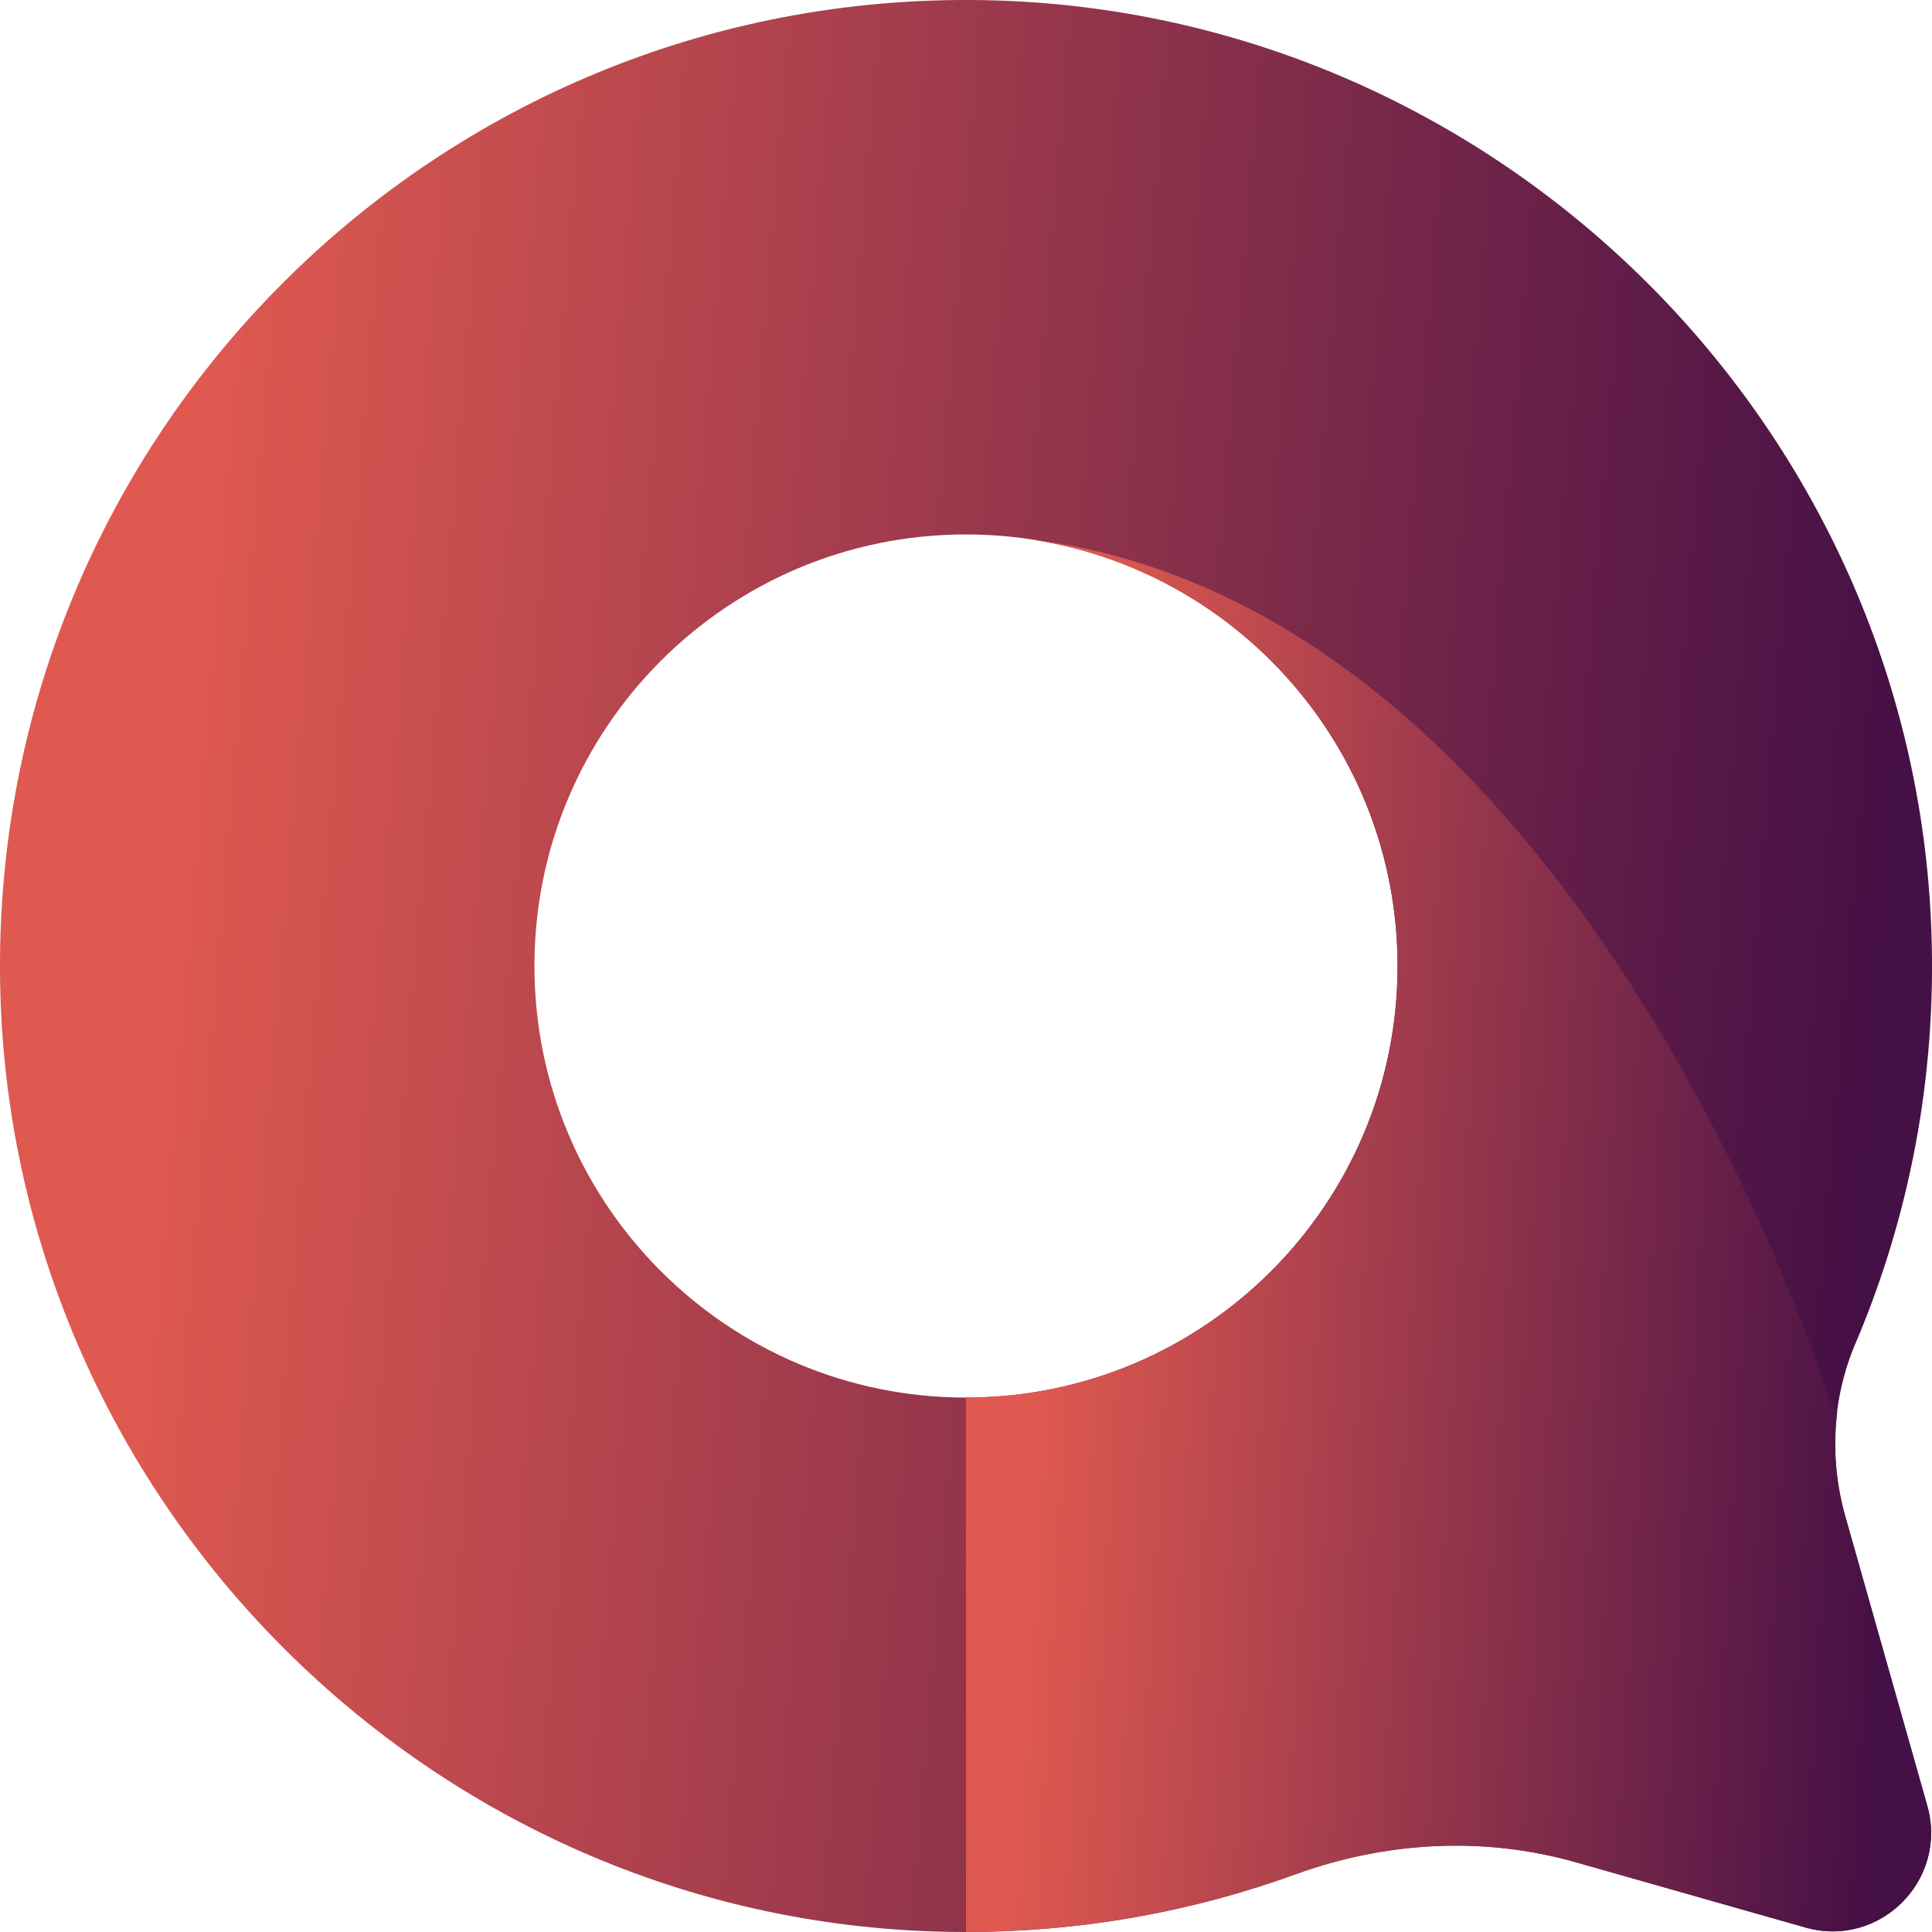
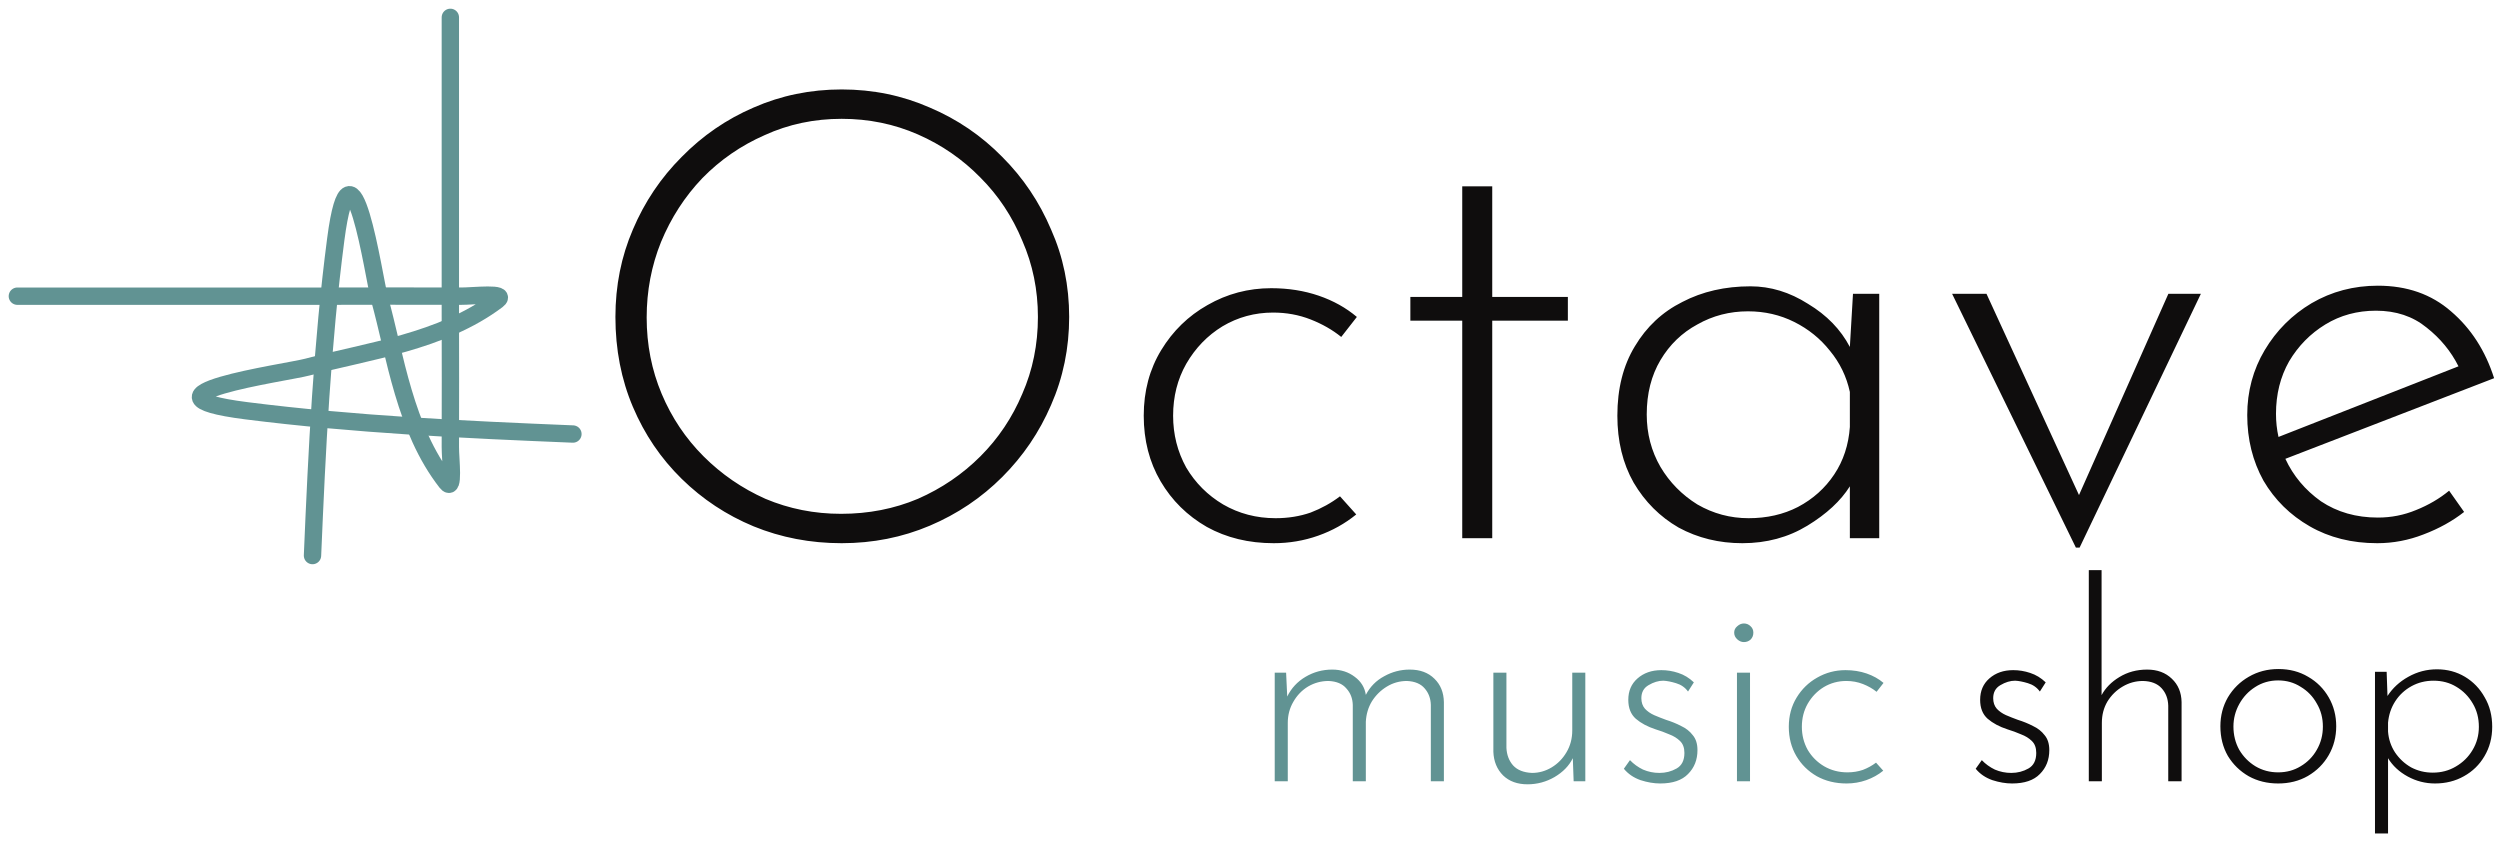
- <svg xmlns="http://www.w3.org/2000/svg" width="40" height="40" viewBox="0 0 40 40" fill="none">
-   <path d="M39.902 37.386L38.205 31.396C37.87 30.216 37.931 28.953 38.412 27.824C39.525 25.211 40.097 22.315 39.987 19.273C39.61 8.71 30.928 0.191 20.362 0.003C9.029 -0.198 -0.198 9.029 0.003 20.362C0.191 30.928 8.71 39.61 19.27 39.987C21.928 40.082 24.475 39.656 26.82 38.804C28.689 38.126 30.718 38.01 32.628 38.555L37.38 39.905C38.917 40.343 40.337 38.923 39.902 37.386ZM11.065 20C11.065 15.065 15.065 11.065 20 11.065C24.934 11.065 28.935 15.065 28.935 20C28.935 24.934 24.934 28.935 20 28.935C15.065 28.935 11.065 24.934 11.065 20Z" fill="url(#paint0_linear)" />
-   <path d="M37.892 29.02C37.892 29.02 37.822 28.798 37.685 28.403C36.62 25.385 31.442 12.318 21.205 11.15C25.57 11.737 28.935 15.476 28.935 20C28.935 24.934 24.935 28.935 20 28.935V39.997C22.394 39.997 24.691 39.58 26.821 38.807C28.689 38.129 30.718 38.013 32.629 38.558L37.381 39.909C38.917 40.344 40.338 38.926 39.903 37.387L38.205 31.396C38.004 30.694 37.95 29.957 38.038 29.242L37.892 29.02Z" fill="url(#paint1_linear)" />
-   <defs>
-     <linearGradient id="paint0_linear" x1="4.852" y1="-0" x2="40.375" y2="2.97" gradientUnits="userSpaceOnUse">
-       <stop stop-color="#DF5950" />
-       <stop offset="1" stop-color="#451046" />
-     </linearGradient>
-     <linearGradient id="paint1_linear" x1="22.424" y1="11.15" x2="40.234" y2="12.181" gradientUnits="userSpaceOnUse">
-       <stop stop-color="#DF5950" />
-       <stop offset="1" stop-color="#451046" />
-     </linearGradient>
-   </defs>
+ <svg xmlns="http://www.w3.org/2000/svg" width="144" height="49" viewBox="0 0 144 49" fill="none">
+   <path d="M74.08 38.744L74.144 40.12C74.379 39.64 74.731 39.261 75.2 38.984C75.669 38.707 76.181 38.568 76.736 38.568C77.237 38.568 77.669 38.707 78.032 38.984C78.395 39.251 78.608 39.597 78.672 40.024C78.917 39.555 79.269 39.197 79.728 38.952C80.187 38.696 80.677 38.568 81.2 38.568C81.797 38.568 82.272 38.744 82.624 39.096C82.976 39.437 83.157 39.885 83.168 40.44V45H82.416V40.6C82.405 40.227 82.288 39.912 82.064 39.656C81.84 39.389 81.499 39.245 81.04 39.224C80.624 39.224 80.24 39.331 79.888 39.544C79.536 39.757 79.248 40.04 79.024 40.392C78.811 40.744 78.693 41.139 78.672 41.576V45H77.92V40.6C77.909 40.227 77.787 39.912 77.552 39.656C77.328 39.389 76.987 39.245 76.528 39.224C76.101 39.224 75.707 39.331 75.344 39.544C74.992 39.757 74.709 40.051 74.496 40.424C74.283 40.787 74.176 41.192 74.176 41.64V45H73.424V38.744H74.08ZM87.986 45.176C87.399 45.176 86.93 45.005 86.578 44.664C86.226 44.312 86.039 43.859 86.018 43.304V38.744H86.77V43.08C86.791 43.485 86.919 43.821 87.154 44.088C87.399 44.355 87.762 44.499 88.242 44.52C88.647 44.52 89.026 44.413 89.378 44.2C89.73 43.987 90.012 43.699 90.226 43.336C90.45 42.963 90.562 42.541 90.562 42.072V38.744H91.314V45H90.642L90.594 43.672C90.38 44.109 90.028 44.472 89.538 44.76C89.058 45.037 88.54 45.176 87.986 45.176ZM95.63 45.128C95.268 45.128 94.889 45.064 94.494 44.936C94.1 44.797 93.78 44.579 93.534 44.28L93.886 43.784C94.1 44.008 94.35 44.189 94.638 44.328C94.937 44.456 95.252 44.52 95.582 44.52C95.945 44.52 96.276 44.435 96.574 44.264C96.873 44.093 97.022 43.795 97.022 43.368C97.022 43.069 96.937 42.84 96.766 42.68C96.606 42.52 96.398 42.392 96.142 42.296C95.897 42.189 95.636 42.093 95.358 42.008C94.9 41.859 94.521 41.656 94.222 41.4C93.934 41.144 93.79 40.781 93.79 40.312C93.79 39.8 93.966 39.389 94.318 39.08C94.681 38.76 95.14 38.6 95.694 38.6C96.025 38.6 96.35 38.653 96.67 38.76C97.001 38.867 97.3 39.048 97.566 39.304L97.23 39.832C97.06 39.597 96.83 39.437 96.542 39.352C96.265 39.267 96.02 39.219 95.806 39.208C95.529 39.208 95.246 39.293 94.958 39.464C94.681 39.624 94.542 39.875 94.542 40.216C94.542 40.461 94.612 40.664 94.75 40.824C94.889 40.973 95.065 41.096 95.278 41.192C95.502 41.288 95.732 41.379 95.966 41.464C96.276 41.56 96.564 41.677 96.83 41.816C97.108 41.944 97.332 42.12 97.502 42.344C97.684 42.557 97.774 42.845 97.774 43.208C97.774 43.763 97.593 44.221 97.23 44.584C96.878 44.947 96.345 45.128 95.63 45.128ZM100.049 38.744H100.801V45H100.049V38.744ZM99.889 36.44C99.889 36.291 99.948 36.168 100.065 36.072C100.182 35.965 100.31 35.912 100.449 35.912C100.598 35.912 100.726 35.965 100.833 36.072C100.94 36.168 100.993 36.291 100.993 36.44C100.993 36.6 100.94 36.733 100.833 36.84C100.726 36.936 100.598 36.984 100.449 36.984C100.31 36.984 100.182 36.931 100.065 36.824C99.948 36.717 99.889 36.589 99.889 36.44ZM108.475 44.392C108.187 44.627 107.861 44.808 107.499 44.936C107.136 45.064 106.757 45.128 106.363 45.128C105.723 45.128 105.152 44.989 104.651 44.712C104.149 44.424 103.755 44.035 103.467 43.544C103.179 43.053 103.035 42.493 103.035 41.864C103.035 41.235 103.184 40.675 103.483 40.184C103.781 39.693 104.176 39.309 104.667 39.032C105.168 38.744 105.712 38.6 106.299 38.6C106.736 38.6 107.141 38.664 107.515 38.792C107.888 38.92 108.213 39.101 108.491 39.336L108.091 39.848C107.867 39.667 107.605 39.517 107.307 39.4C107.008 39.283 106.688 39.224 106.347 39.224C105.877 39.224 105.445 39.341 105.051 39.576C104.667 39.811 104.357 40.131 104.123 40.536C103.899 40.931 103.787 41.373 103.787 41.864C103.787 42.344 103.899 42.787 104.123 43.192C104.357 43.587 104.672 43.901 105.067 44.136C105.472 44.371 105.92 44.488 106.411 44.488C106.731 44.488 107.029 44.44 107.307 44.344C107.584 44.237 107.835 44.099 108.059 43.928L108.475 44.392Z" fill="#619393" />
+   <path d="M35.448 18.256C35.448 16.456 35.784 14.776 36.456 13.216C37.128 11.632 38.064 10.24 39.264 9.04C40.464 7.816 41.844 6.868 43.404 6.196C44.988 5.5 46.68 5.152 48.48 5.152C50.28 5.152 51.972 5.5 53.556 6.196C55.14 6.868 56.532 7.816 57.732 9.04C58.932 10.24 59.868 11.632 60.54 13.216C61.236 14.776 61.584 16.456 61.584 18.256C61.584 20.056 61.236 21.748 60.54 23.332C59.868 24.892 58.932 26.272 57.732 27.472C56.532 28.672 55.14 29.608 53.556 30.28C51.972 30.952 50.28 31.288 48.48 31.288C46.68 31.288 44.988 30.964 43.404 30.316C41.844 29.668 40.464 28.756 39.264 27.58C38.064 26.404 37.128 25.024 36.456 23.44C35.784 21.856 35.448 20.128 35.448 18.256ZM37.248 18.292C37.248 19.852 37.536 21.316 38.112 22.684C38.688 24.052 39.492 25.252 40.524 26.284C41.556 27.316 42.744 28.132 44.088 28.732C45.456 29.308 46.908 29.596 48.444 29.596C50.028 29.596 51.504 29.308 52.872 28.732C54.24 28.132 55.44 27.316 56.472 26.284C57.504 25.252 58.308 24.052 58.884 22.684C59.484 21.316 59.784 19.84 59.784 18.256C59.784 16.696 59.484 15.232 58.884 13.864C58.308 12.472 57.504 11.26 56.472 10.228C55.44 9.172 54.24 8.344 52.872 7.744C51.504 7.144 50.04 6.844 48.48 6.844C46.896 6.844 45.42 7.156 44.052 7.78C42.684 8.38 41.484 9.208 40.452 10.264C39.444 11.32 38.652 12.544 38.076 13.936C37.524 15.304 37.248 16.756 37.248 18.292ZM78.119 29.632C77.471 30.16 76.739 30.568 75.923 30.856C75.107 31.144 74.255 31.288 73.367 31.288C71.927 31.288 70.643 30.976 69.515 30.352C68.387 29.704 67.499 28.828 66.851 27.724C66.203 26.62 65.879 25.36 65.879 23.944C65.879 22.528 66.215 21.268 66.887 20.164C67.559 19.06 68.447 18.196 69.551 17.572C70.679 16.924 71.903 16.6 73.223 16.6C74.207 16.6 75.119 16.744 75.959 17.032C76.799 17.32 77.531 17.728 78.155 18.256L77.255 19.408C76.751 19 76.163 18.664 75.491 18.4C74.819 18.136 74.099 18.004 73.331 18.004C72.275 18.004 71.303 18.268 70.415 18.796C69.551 19.324 68.855 20.044 68.327 20.956C67.823 21.844 67.571 22.84 67.571 23.944C67.571 25.024 67.823 26.02 68.327 26.932C68.855 27.82 69.563 28.528 70.451 29.056C71.363 29.584 72.371 29.848 73.475 29.848C74.195 29.848 74.867 29.74 75.491 29.524C76.115 29.284 76.679 28.972 77.183 28.588L78.119 29.632ZM84.225 10.732H85.953V17.104H90.309V18.472H85.953V31H84.225V18.472H81.237V17.104H84.225V10.732ZM100.36 31.288C99.016 31.288 97.792 30.988 96.688 30.388C95.608 29.764 94.744 28.9 94.096 27.796C93.472 26.692 93.16 25.408 93.16 23.944C93.16 22.384 93.496 21.052 94.168 19.948C94.84 18.82 95.752 17.968 96.904 17.392C98.056 16.792 99.364 16.492 100.828 16.492C101.98 16.492 103.084 16.828 104.14 17.5C105.22 18.148 106.024 18.976 106.552 19.984L106.732 16.924H108.244V31H106.552V28.012C106.024 28.852 105.208 29.608 104.104 30.28C103 30.952 101.752 31.288 100.36 31.288ZM100.72 29.848C101.776 29.848 102.724 29.632 103.564 29.2C104.428 28.744 105.124 28.12 105.652 27.328C106.18 26.536 106.48 25.624 106.552 24.592V22.576C106.36 21.688 105.976 20.896 105.4 20.2C104.848 19.504 104.164 18.952 103.348 18.544C102.532 18.136 101.644 17.932 100.684 17.932C99.628 17.932 98.656 18.184 97.768 18.688C96.88 19.168 96.172 19.852 95.644 20.74C95.116 21.628 94.852 22.672 94.852 23.872C94.852 24.976 95.116 25.984 95.644 26.896C96.172 27.784 96.88 28.504 97.768 29.056C98.68 29.584 99.664 29.848 100.72 29.848ZM119.57 31.54L112.442 16.924H114.422L119.75 28.516L124.898 16.924H126.77L119.786 31.54H119.57ZM136.929 31.288C135.465 31.288 134.169 30.964 133.041 30.316C131.913 29.668 131.025 28.792 130.377 27.688C129.753 26.56 129.441 25.3 129.441 23.908C129.441 22.54 129.777 21.292 130.449 20.164C131.121 19.036 132.021 18.136 133.149 17.464C134.301 16.792 135.573 16.456 136.965 16.456C138.645 16.456 140.049 16.948 141.177 17.932C142.329 18.916 143.157 20.2 143.661 21.784L131.637 26.428C132.093 27.412 132.777 28.228 133.689 28.876C134.625 29.5 135.717 29.812 136.965 29.812C137.733 29.812 138.465 29.668 139.161 29.38C139.881 29.092 140.517 28.72 141.069 28.264L141.933 29.488C141.261 30.016 140.481 30.448 139.593 30.784C138.729 31.12 137.841 31.288 136.929 31.288ZM131.097 23.836C131.097 24.292 131.145 24.736 131.241 25.168L141.609 21.1C141.177 20.236 140.565 19.492 139.773 18.868C138.981 18.22 138.009 17.896 136.857 17.896C135.777 17.896 134.805 18.16 133.941 18.688C133.077 19.216 132.381 19.924 131.853 20.812C131.349 21.7 131.097 22.708 131.097 23.836Z" fill="#0F0D0D" />
+   <path d="M33 25C26.735 24.743 20.44 24.451 14.197 23.66C7.047 22.755 16.483 21.472 17.707 21.144C21.142 20.224 25.466 19.689 28.647 17.288C29.267 16.82 27.251 17.064 26.55 17.06C23.898 17.045 21.247 17.06 18.595 17.06C12.73 17.06 6.865 17.06 1 17.06" stroke="#619393" stroke-linecap="round" />
+   <path d="M18 32C18.257 25.931 18.549 19.833 19.34 13.784C20.245 6.858 21.528 15.999 21.856 17.184C22.776 20.512 23.311 24.701 25.712 27.783C26.18 28.384 25.936 26.43 25.94 25.751C25.955 23.183 25.94 20.614 25.94 18.046C25.94 12.364 25.94 6.682 25.94 1" stroke="#619393" stroke-linecap="round" />
+   <path d="M115.896 45.128C115.533 45.128 115.155 45.064 114.76 44.936C114.365 44.797 114.045 44.579 113.8 44.28L114.152 43.784C114.365 44.008 114.616 44.189 114.904 44.328C115.203 44.456 115.517 44.52 115.848 44.52C116.211 44.52 116.541 44.435 116.84 44.264C117.139 44.093 117.288 43.795 117.288 43.368C117.288 43.069 117.203 42.84 117.032 42.68C116.872 42.52 116.664 42.392 116.408 42.296C116.163 42.189 115.901 42.093 115.624 42.008C115.165 41.859 114.787 41.656 114.488 41.4C114.2 41.144 114.056 40.781 114.056 40.312C114.056 39.8 114.232 39.389 114.584 39.08C114.947 38.76 115.405 38.6 115.96 38.6C116.291 38.6 116.616 38.653 116.936 38.76C117.267 38.867 117.565 39.048 117.832 39.304L117.496 39.832C117.325 39.597 117.096 39.437 116.808 39.352C116.531 39.267 116.285 39.219 116.072 39.208C115.795 39.208 115.512 39.293 115.224 39.464C114.947 39.624 114.808 39.875 114.808 40.216C114.808 40.461 114.877 40.664 115.016 40.824C115.155 40.973 115.331 41.096 115.544 41.192C115.768 41.288 115.997 41.379 116.232 41.464C116.541 41.56 116.829 41.677 117.096 41.816C117.373 41.944 117.597 42.12 117.768 42.344C117.949 42.557 118.04 42.845 118.04 43.208C118.04 43.763 117.859 44.221 117.496 44.584C117.144 44.947 116.611 45.128 115.896 45.128ZM120.315 45V32.84H121.051V40.04C121.275 39.624 121.616 39.277 122.075 39C122.544 38.712 123.077 38.568 123.675 38.568C124.261 38.568 124.736 38.744 125.099 39.096C125.461 39.437 125.648 39.885 125.659 40.44V45H124.891V40.648C124.88 40.243 124.752 39.907 124.507 39.64C124.261 39.373 123.904 39.235 123.435 39.224C123.019 39.224 122.629 39.331 122.267 39.544C121.904 39.757 121.611 40.045 121.387 40.408C121.173 40.771 121.067 41.181 121.067 41.64V45H120.315ZM127.894 41.832C127.894 41.224 128.038 40.669 128.326 40.168C128.625 39.667 129.025 39.272 129.526 38.984C130.038 38.685 130.609 38.536 131.238 38.536C131.878 38.536 132.449 38.685 132.95 38.984C133.451 39.272 133.846 39.667 134.134 40.168C134.422 40.669 134.566 41.224 134.566 41.832C134.566 42.44 134.422 42.995 134.134 43.496C133.846 43.997 133.446 44.397 132.934 44.696C132.433 44.984 131.862 45.128 131.222 45.128C130.593 45.128 130.027 44.989 129.526 44.712C129.025 44.424 128.625 44.035 128.326 43.544C128.038 43.043 127.894 42.472 127.894 41.832ZM128.646 41.848C128.646 42.339 128.758 42.787 128.982 43.192C129.217 43.587 129.526 43.901 129.91 44.136C130.305 44.371 130.742 44.488 131.222 44.488C131.702 44.488 132.134 44.371 132.518 44.136C132.913 43.901 133.222 43.587 133.446 43.192C133.681 42.787 133.798 42.339 133.798 41.848C133.798 41.357 133.681 40.915 133.446 40.52C133.222 40.115 132.913 39.795 132.518 39.56C132.134 39.315 131.702 39.192 131.222 39.192C130.731 39.192 130.289 39.32 129.894 39.576C129.51 39.821 129.206 40.147 128.982 40.552C128.758 40.957 128.646 41.389 128.646 41.848ZM140.255 45.128C139.7 45.128 139.178 44.995 138.687 44.728C138.196 44.461 137.818 44.109 137.551 43.672V48.008H136.799V38.696H137.471L137.519 40.088C137.818 39.629 138.218 39.261 138.719 38.984C139.231 38.696 139.78 38.552 140.367 38.552C140.964 38.552 141.503 38.696 141.983 38.984C142.463 39.272 142.842 39.667 143.119 40.168C143.407 40.659 143.551 41.224 143.551 41.864C143.551 42.493 143.402 43.059 143.103 43.56C142.815 44.051 142.42 44.435 141.919 44.712C141.428 44.989 140.874 45.128 140.255 45.128ZM140.127 44.504C140.618 44.504 141.06 44.387 141.455 44.152C141.86 43.917 142.18 43.603 142.415 43.208C142.66 42.803 142.783 42.355 142.783 41.864C142.783 41.363 142.666 40.915 142.431 40.52C142.196 40.115 141.882 39.795 141.487 39.56C141.103 39.325 140.666 39.208 140.175 39.208C139.706 39.208 139.279 39.315 138.895 39.528C138.511 39.741 138.202 40.029 137.967 40.392C137.732 40.755 137.594 41.165 137.551 41.624V42.136C137.583 42.573 137.716 42.973 137.951 43.336C138.196 43.699 138.506 43.987 138.879 44.2C139.263 44.403 139.679 44.504 140.127 44.504Z" fill="#0F0D0D" />
</svg>
